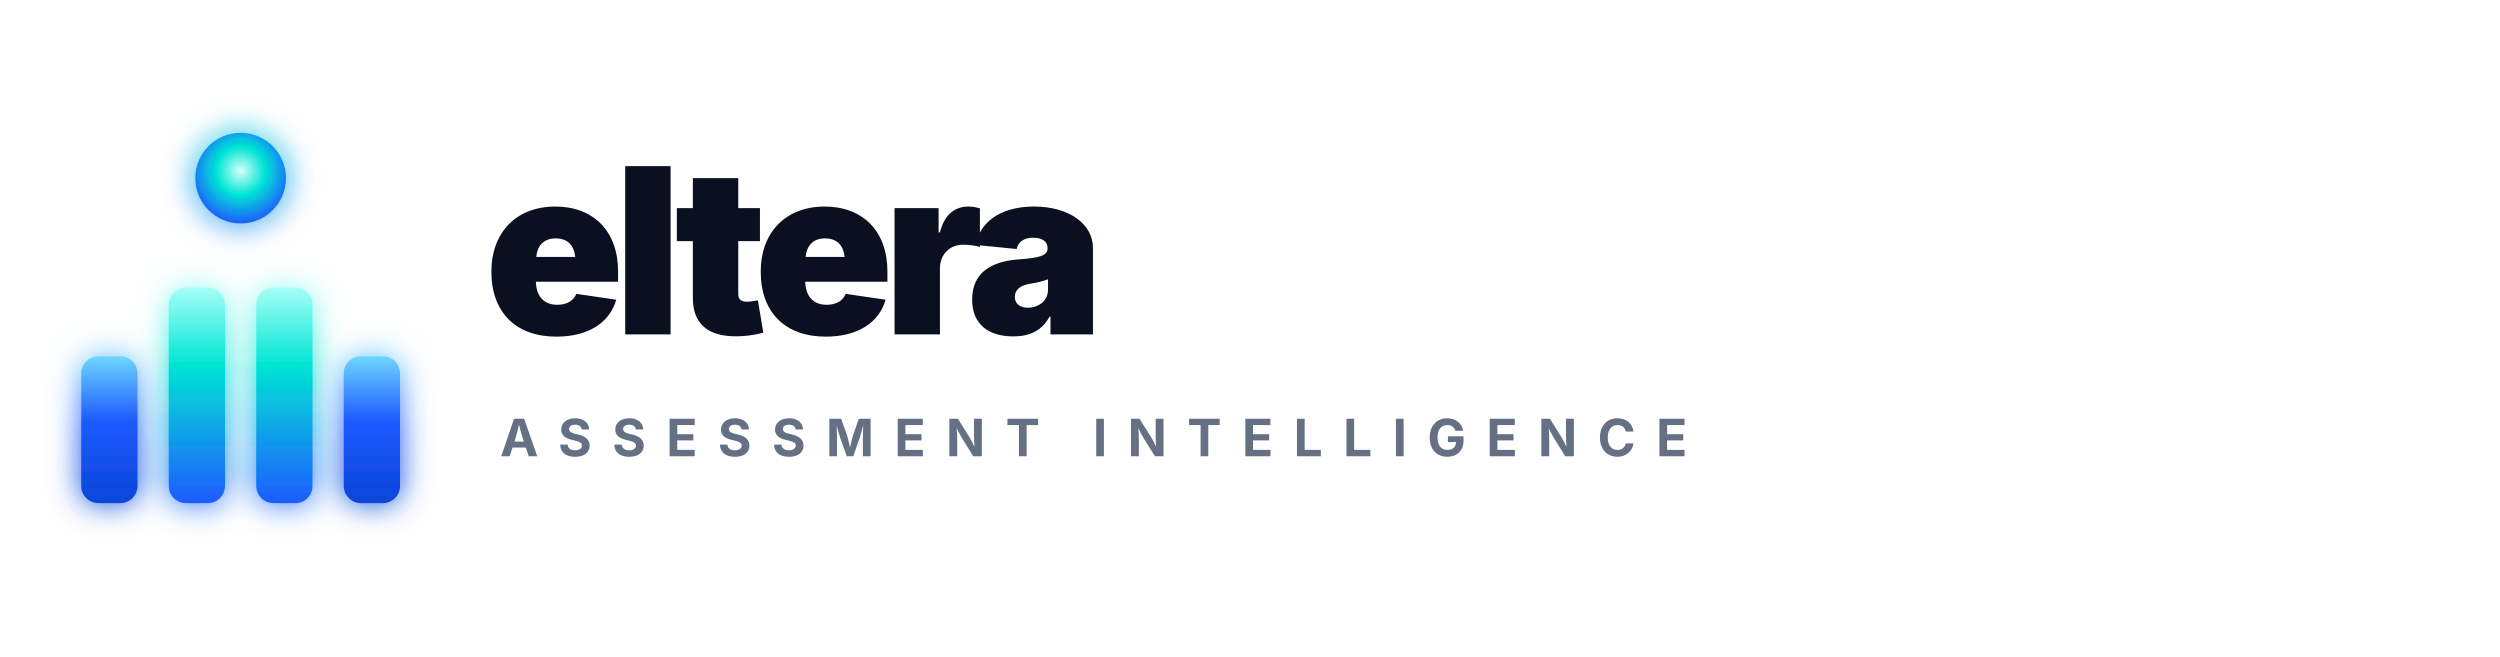
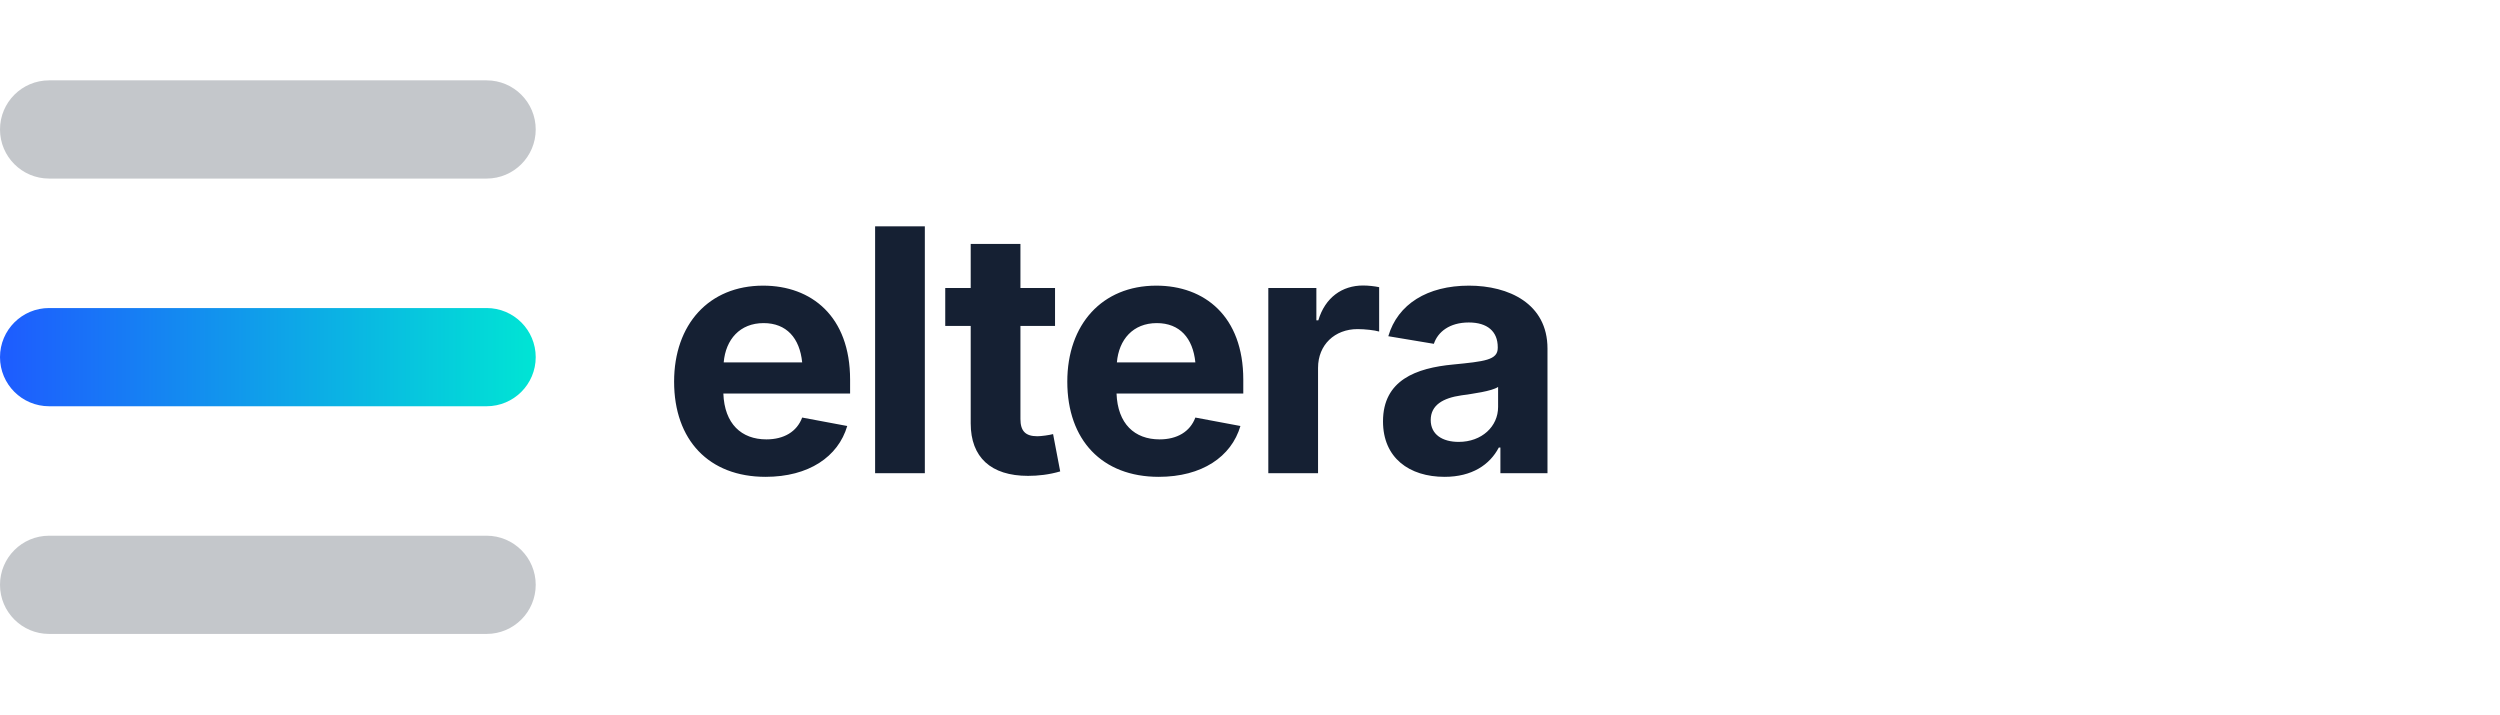
- <svg xmlns="http://www.w3.org/2000/svg" width="1600" height="420" viewBox="0 0 1600 420" fill="none">
+ <svg xmlns="http://www.w3.org/2000/svg" width="560" height="160" viewBox="0 0 560 160" fill="none">
  <defs>
-     <linearGradient id="barBlue" x1="0" y1="0" x2="0" y2="1">
-       <stop offset="0" stop-color="#6FD6FF" />
-       <stop offset="0.44" stop-color="#1E5BFF" />
-       <stop offset="1" stop-color="#0A45D9" />
+     <linearGradient id="midGradL" x1="0" y1="0" x2="1" y2="0">
+       <stop offset="0%" stop-color="#1E5BFF" />
+       <stop offset="100%" stop-color="#00E5D4" />
    </linearGradient>
-     <linearGradient id="barCyan" x1="0" y1="0" x2="0" y2="1">
-       <stop offset="0" stop-color="#A6FFF7" />
-       <stop offset="0.36" stop-color="#00E5D4" />
-       <stop offset="1" stop-color="#1E5BFF" />
-     </linearGradient>
-     <radialGradient id="orb" cx="50%" cy="42%" r="58%">
-       <stop offset="0" stop-color="#D6FFF9" />
-       <stop offset="0.46" stop-color="#00E5D4" />
-       <stop offset="1" stop-color="#1E5BFF" />
-     </radialGradient>
-     <filter id="softGlow" x="-60%" y="-60%" width="220%" height="220%">
-       <feGaussianBlur stdDeviation="10" result="blur" />
-       <feMerge>
-         <feMergeNode in="blur" />
-         <feMergeNode in="SourceGraphic" />
-       </feMerge>
-     </filter>
  </defs>
-   <g transform="translate(52 42)" filter="url(#softGlow)">
-     <rect x="0" y="186" width="36" height="94" rx="11" fill="url(#barBlue)" />
-     <rect x="56" y="142" width="36" height="138" rx="11" fill="url(#barCyan)" />
-     <rect x="112" y="142" width="36" height="138" rx="11" fill="url(#barCyan)" />
-     <rect x="168" y="186" width="36" height="94" rx="11" fill="url(#barBlue)" />
-     <circle cx="102" cy="72" r="29" fill="url(#orb)" />
-   </g>
-   <text x="310" y="214" fill="#0B1020" font-family="Manrope, Inter, Arial, sans-serif" font-size="148" font-weight="900" letter-spacing="-7">eltera</text>
-   <text x="320" y="292" fill="#667085" font-family="Manrope, Inter, Arial, sans-serif" font-size="33" font-weight="700" letter-spacing="13">ASSESSMENT INTELLIGENCE</text>
+   <rect x="0" y="18" width="120" height="22" rx="11" fill="#152033" fill-opacity="0.25" />
+   <rect x="0" y="69" width="120" height="22" rx="11" fill="url(#midGradL)" />
+   <rect x="0" y="120" width="120" height="22" rx="11" fill="#152033" fill-opacity="0.25" />
+   <text x="148" y="106" fill="#152033" font-family="Inter, Manrope, Arial, sans-serif" font-size="76" font-weight="700" letter-spacing="-2">eltera</text>
</svg>
